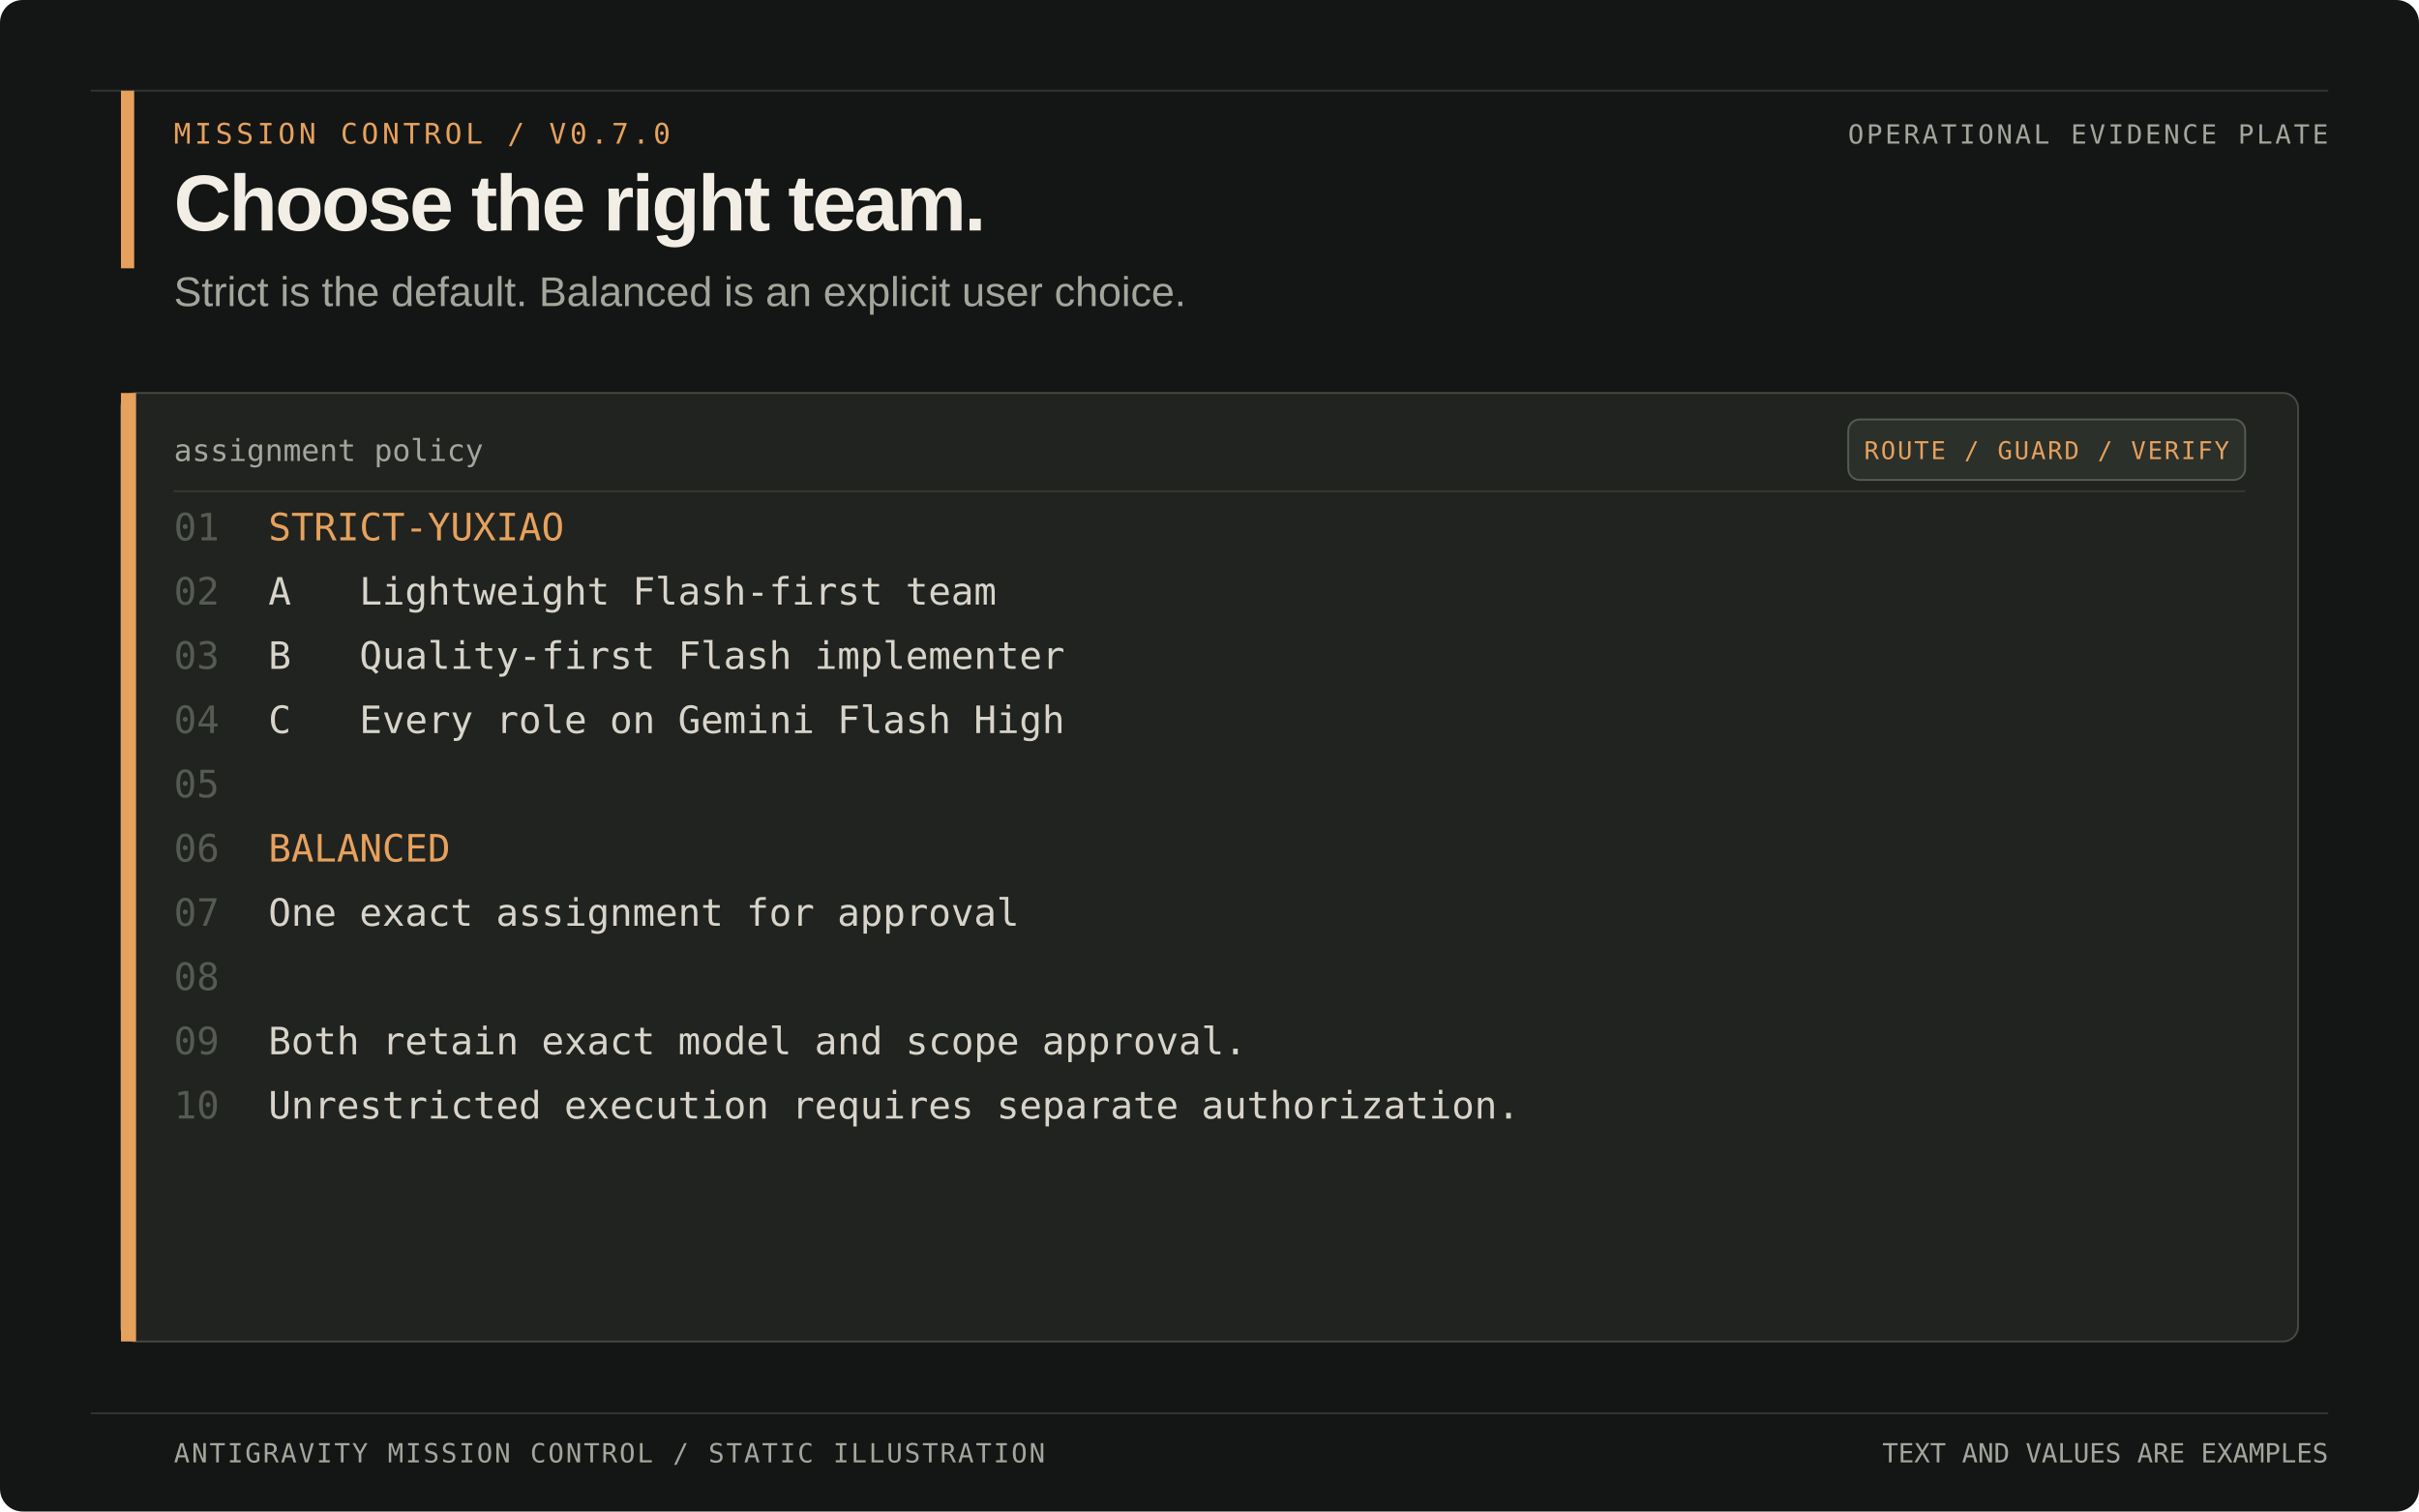
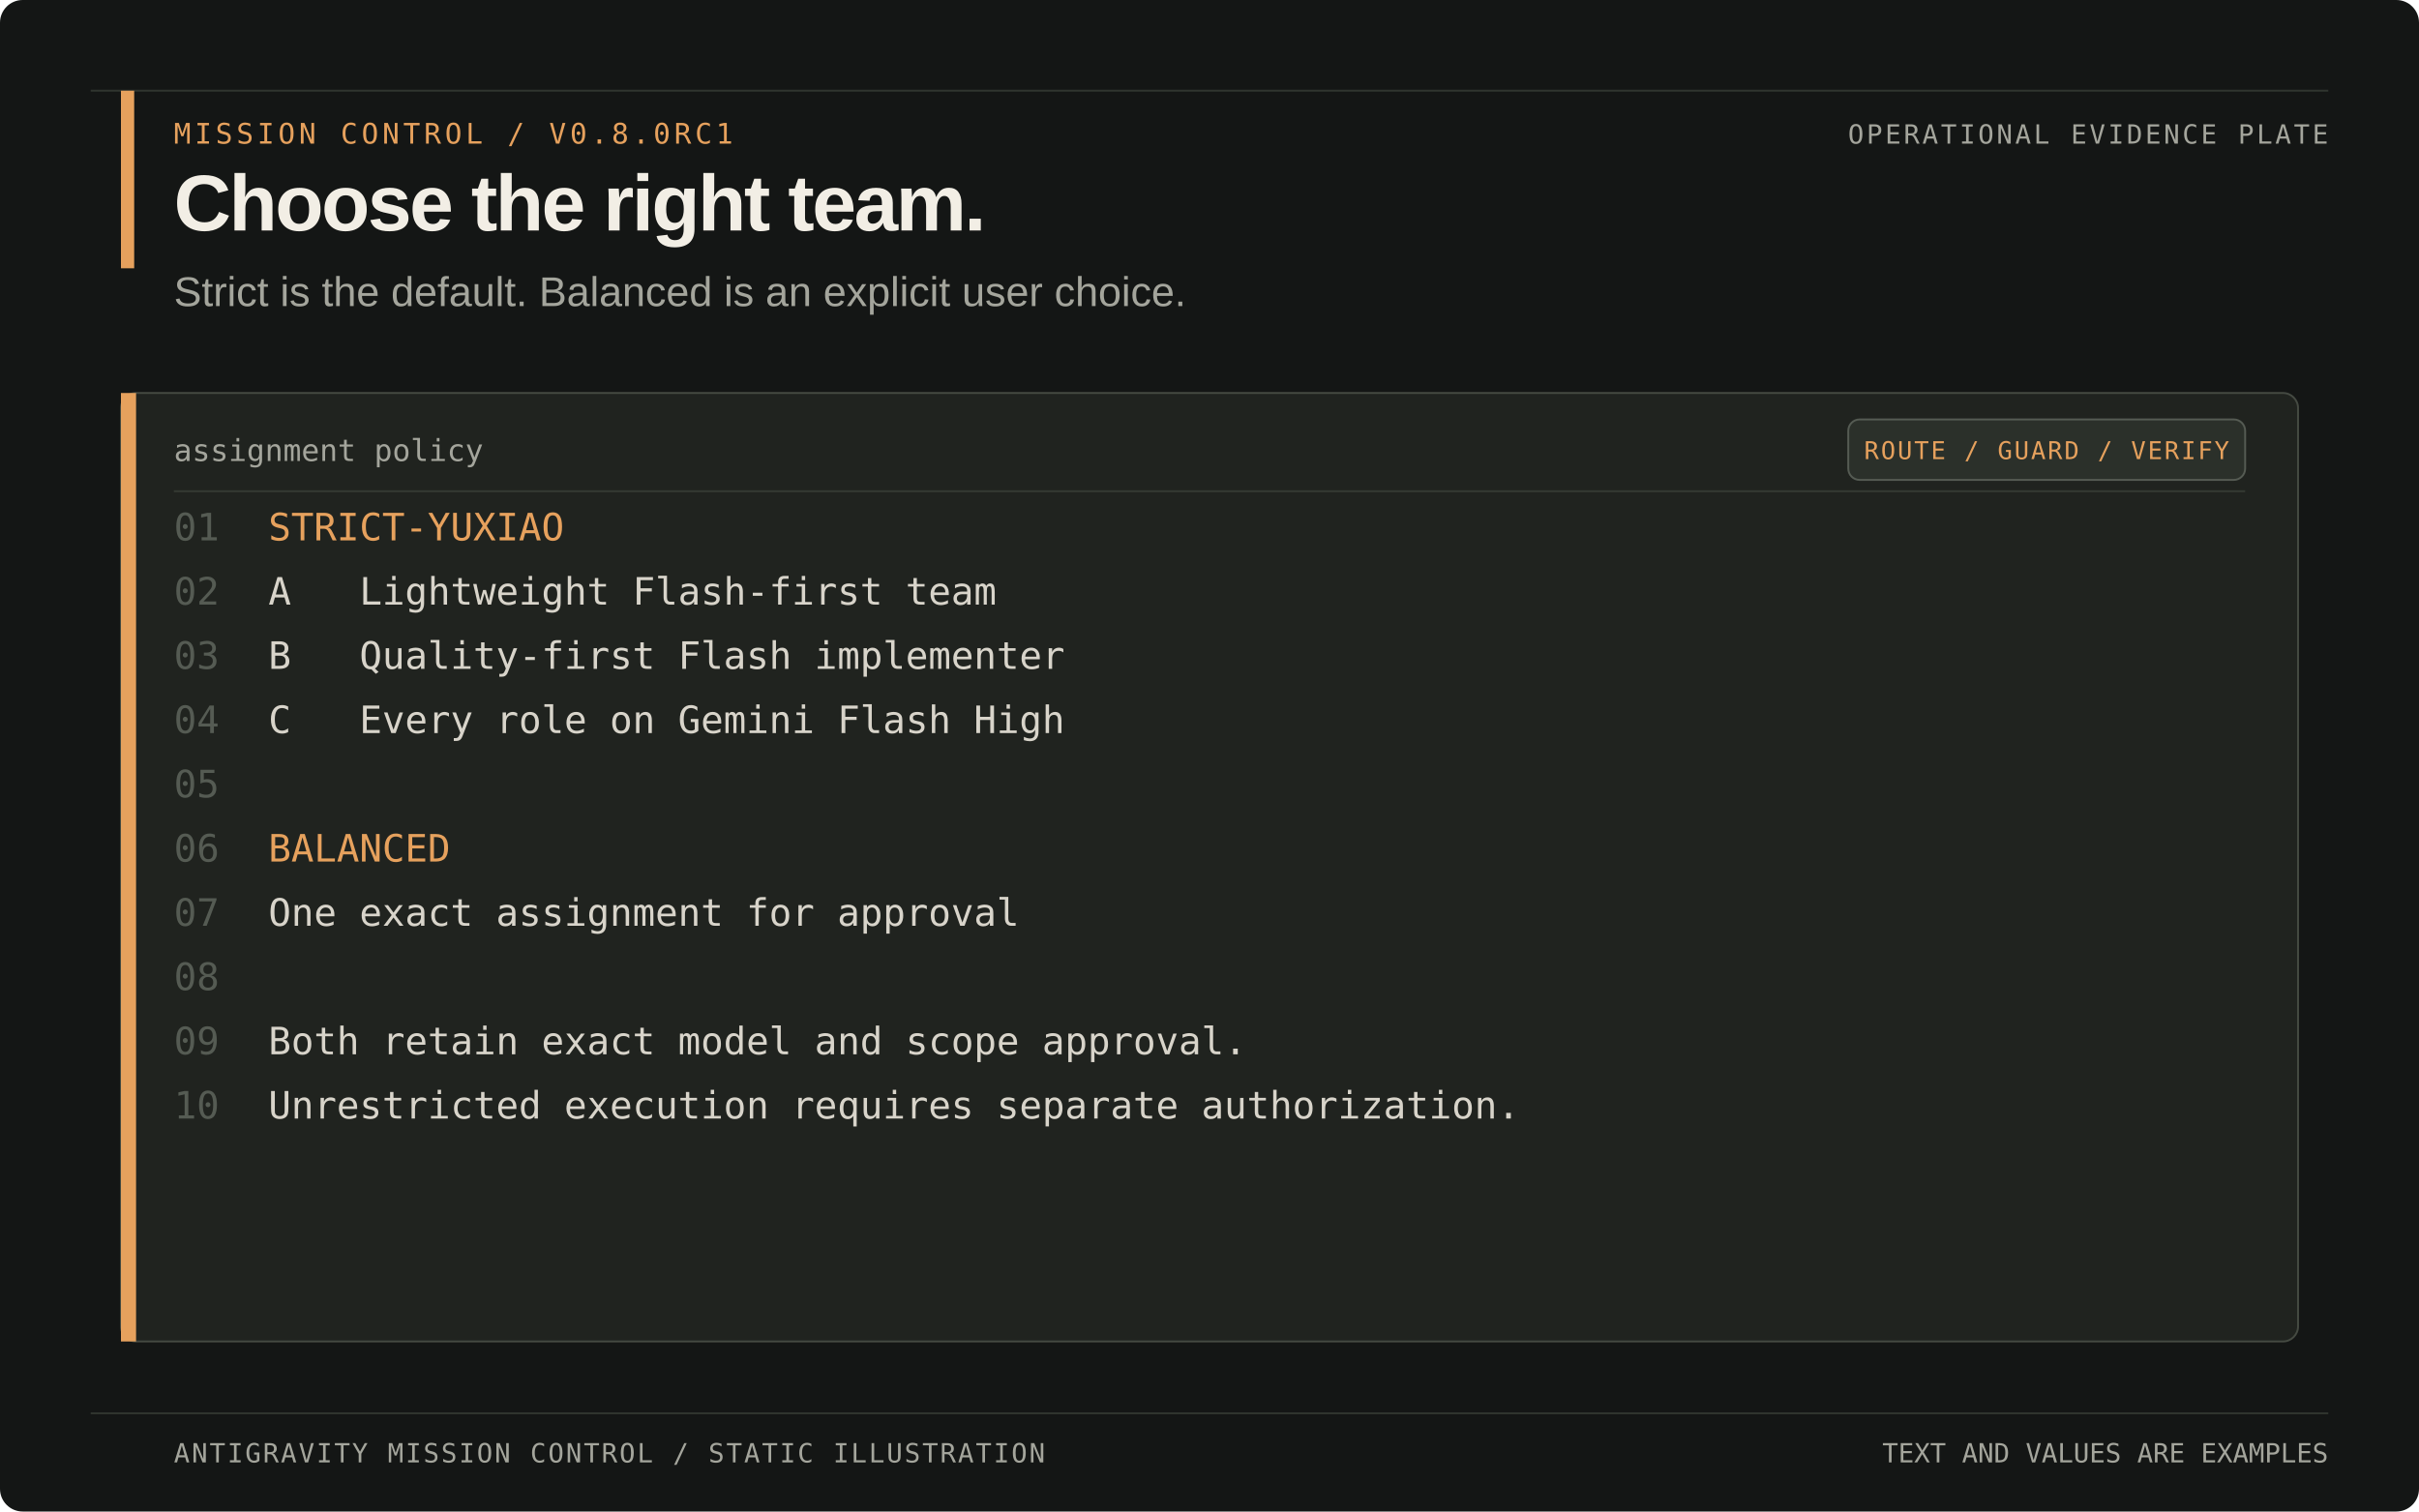
<svg xmlns="http://www.w3.org/2000/svg" width="1280" height="800" viewBox="0 0 1280 800" role="img" aria-labelledby="title desc">
  <rect width="1280" height="800" rx="12" fill="#141615" />
  <path d="M48 48H1232M48 748H1232" stroke="#30352f" />
  <rect x="64" y="48" width="7" height="94" fill="#e6a15d" />
-   <text x="92" y="76" font-family="Menlo, Consolas, monospace" font-size="15" letter-spacing="2" fill="#e6a15d">MISSION CONTROL  /  V0.7.0</text>
+   <text x="92" y="76" font-family="Menlo, Consolas, monospace" font-size="15" letter-spacing="2" fill="#e6a15d">MISSION CONTROL  /  V0.8.0RC1</text>
  <text x="92" y="122" font-family="Arial, Helvetica, sans-serif" font-size="42" font-weight="700" letter-spacing="-1.2" fill="#f2eee5">Choose the right team.</text>
  <text x="92" y="162" font-family="Arial, Helvetica, sans-serif" font-size="22" fill="#a4a59c">Strict is the default. Balanced is an explicit user choice.</text>
  <text x="1232" y="76" text-anchor="end" font-family="Menlo, Consolas, monospace" font-size="14" letter-spacing="1.4" fill="#a4a59c">OPERATIONAL EVIDENCE PLATE</text>
  <rect x="64" y="208" width="1152" height="502" rx="8" fill="#20231f" stroke="#454a42" />
  <rect x="64" y="208" width="8" height="502" fill="#e6a15d" />
  <text x="92" y="244" font-family="Menlo, Consolas, monospace" font-size="16" fill="#a4a59c">assignment policy</text>
  <rect x="978" y="222" width="210" height="32" rx="6" fill="#2b302a" stroke="#555b53" />
  <text x="1083" y="243" text-anchor="middle" font-family="Menlo, Consolas, monospace" font-size="13" letter-spacing="1" fill="#e6a15d">ROUTE / GUARD / VERIFY</text>
  <path d="M92 260H1188" stroke="#343a33" />
  <g xml:space="preserve" font-family="Menlo, Consolas, monospace" font-size="20">
    <text x="92" y="286" fill="#555b53">01</text>
    <text x="142" y="286" fill="#e6a15d">STRICT-YUXIAO</text>
    <text x="92" y="320" fill="#555b53">02</text>
    <text x="142" y="320" fill="#d8d4ca">A   Lightweight Flash-first team</text>
    <text x="92" y="354" fill="#555b53">03</text>
    <text x="142" y="354" fill="#d8d4ca">B   Quality-first Flash implementer</text>
    <text x="92" y="388" fill="#555b53">04</text>
    <text x="142" y="388" fill="#d8d4ca">C   Every role on Gemini Flash High</text>
    <text x="92" y="422" fill="#555b53">05</text>
    <text x="142" y="422" fill="#d8d4ca" />
    <text x="92" y="456" fill="#555b53">06</text>
    <text x="142" y="456" fill="#e6a15d">BALANCED</text>
    <text x="92" y="490" fill="#555b53">07</text>
    <text x="142" y="490" fill="#d8d4ca">One exact assignment for approval</text>
    <text x="92" y="524" fill="#555b53">08</text>
    <text x="142" y="524" fill="#d8d4ca" />
    <text x="92" y="558" fill="#555b53">09</text>
    <text x="142" y="558" fill="#d8d4ca">Both retain exact model and scope approval.</text>
    <text x="92" y="592" fill="#555b53">10</text>
    <text x="142" y="592" fill="#d8d4ca">Unrestricted execution requires separate authorization.</text>
  </g>
  <text x="92" y="774" font-family="Menlo, Consolas, monospace" font-size="14" letter-spacing="1" fill="#a4a59c">ANTIGRAVITY MISSION CONTROL  /  STATIC ILLUSTRATION</text>
  <text x="1232" y="774" text-anchor="end" font-family="Menlo, Consolas, monospace" font-size="14" fill="#a4a59c">TEXT AND VALUES ARE EXAMPLES</text>
</svg>
